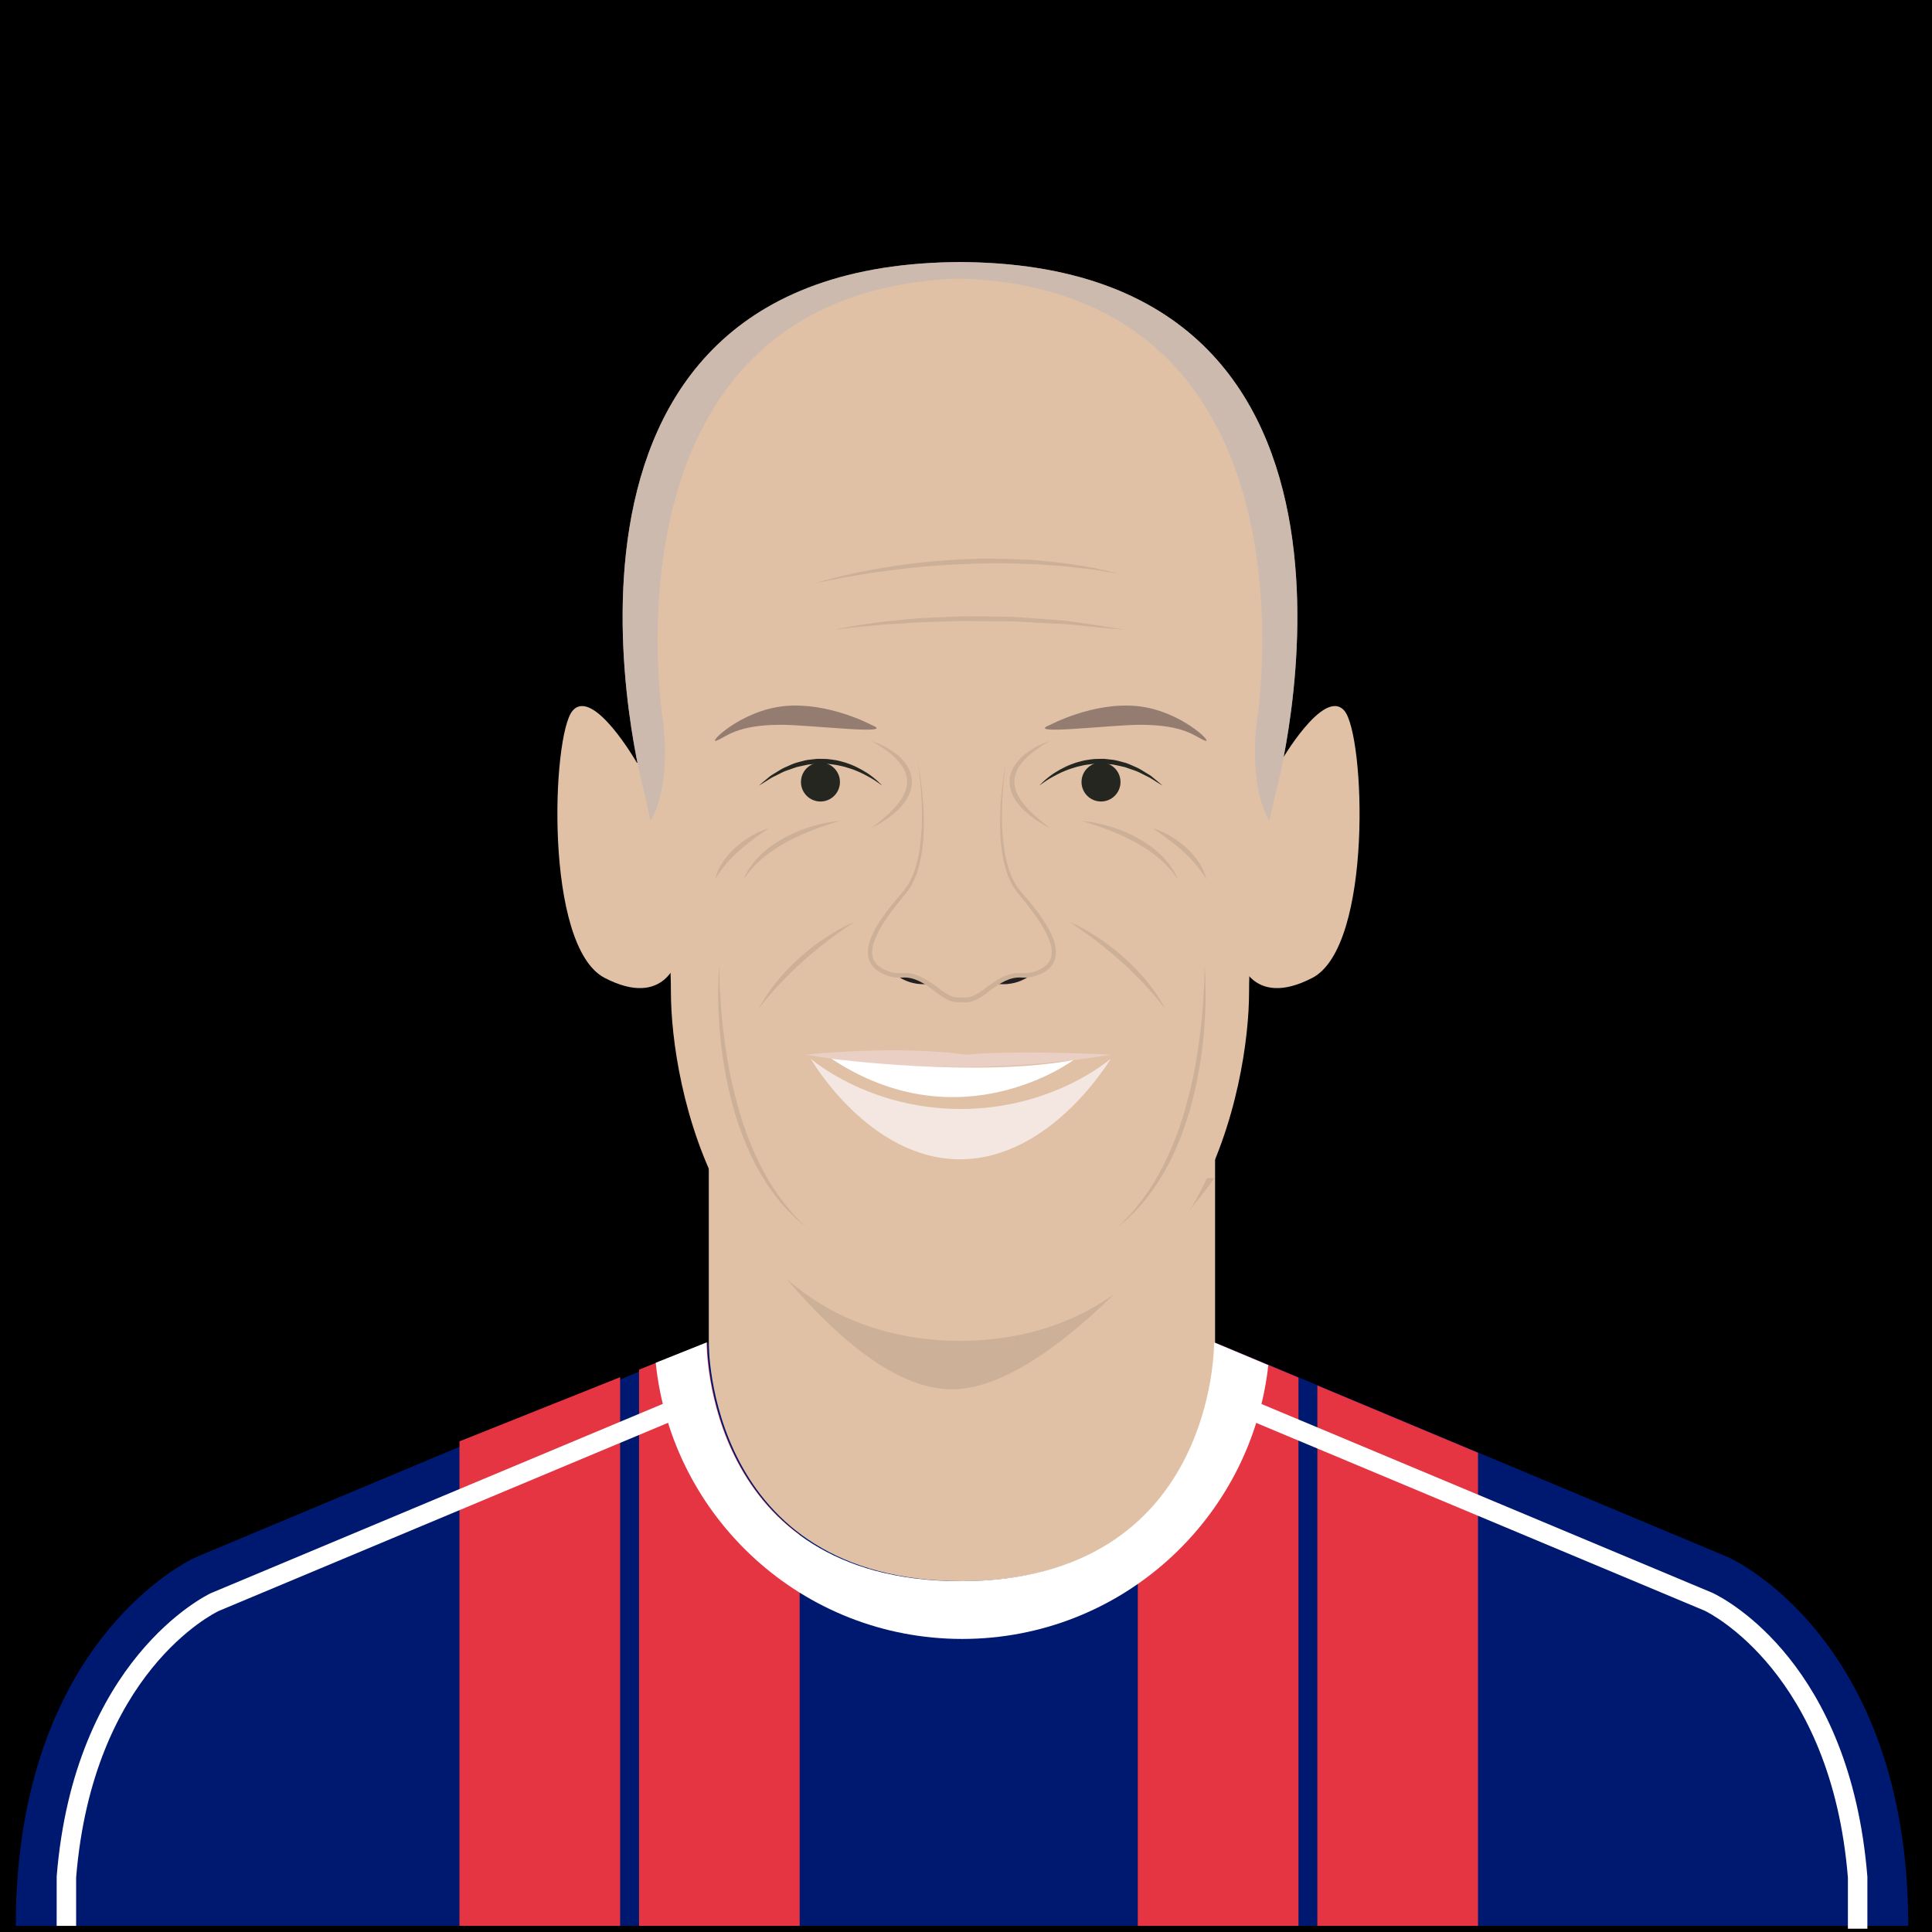
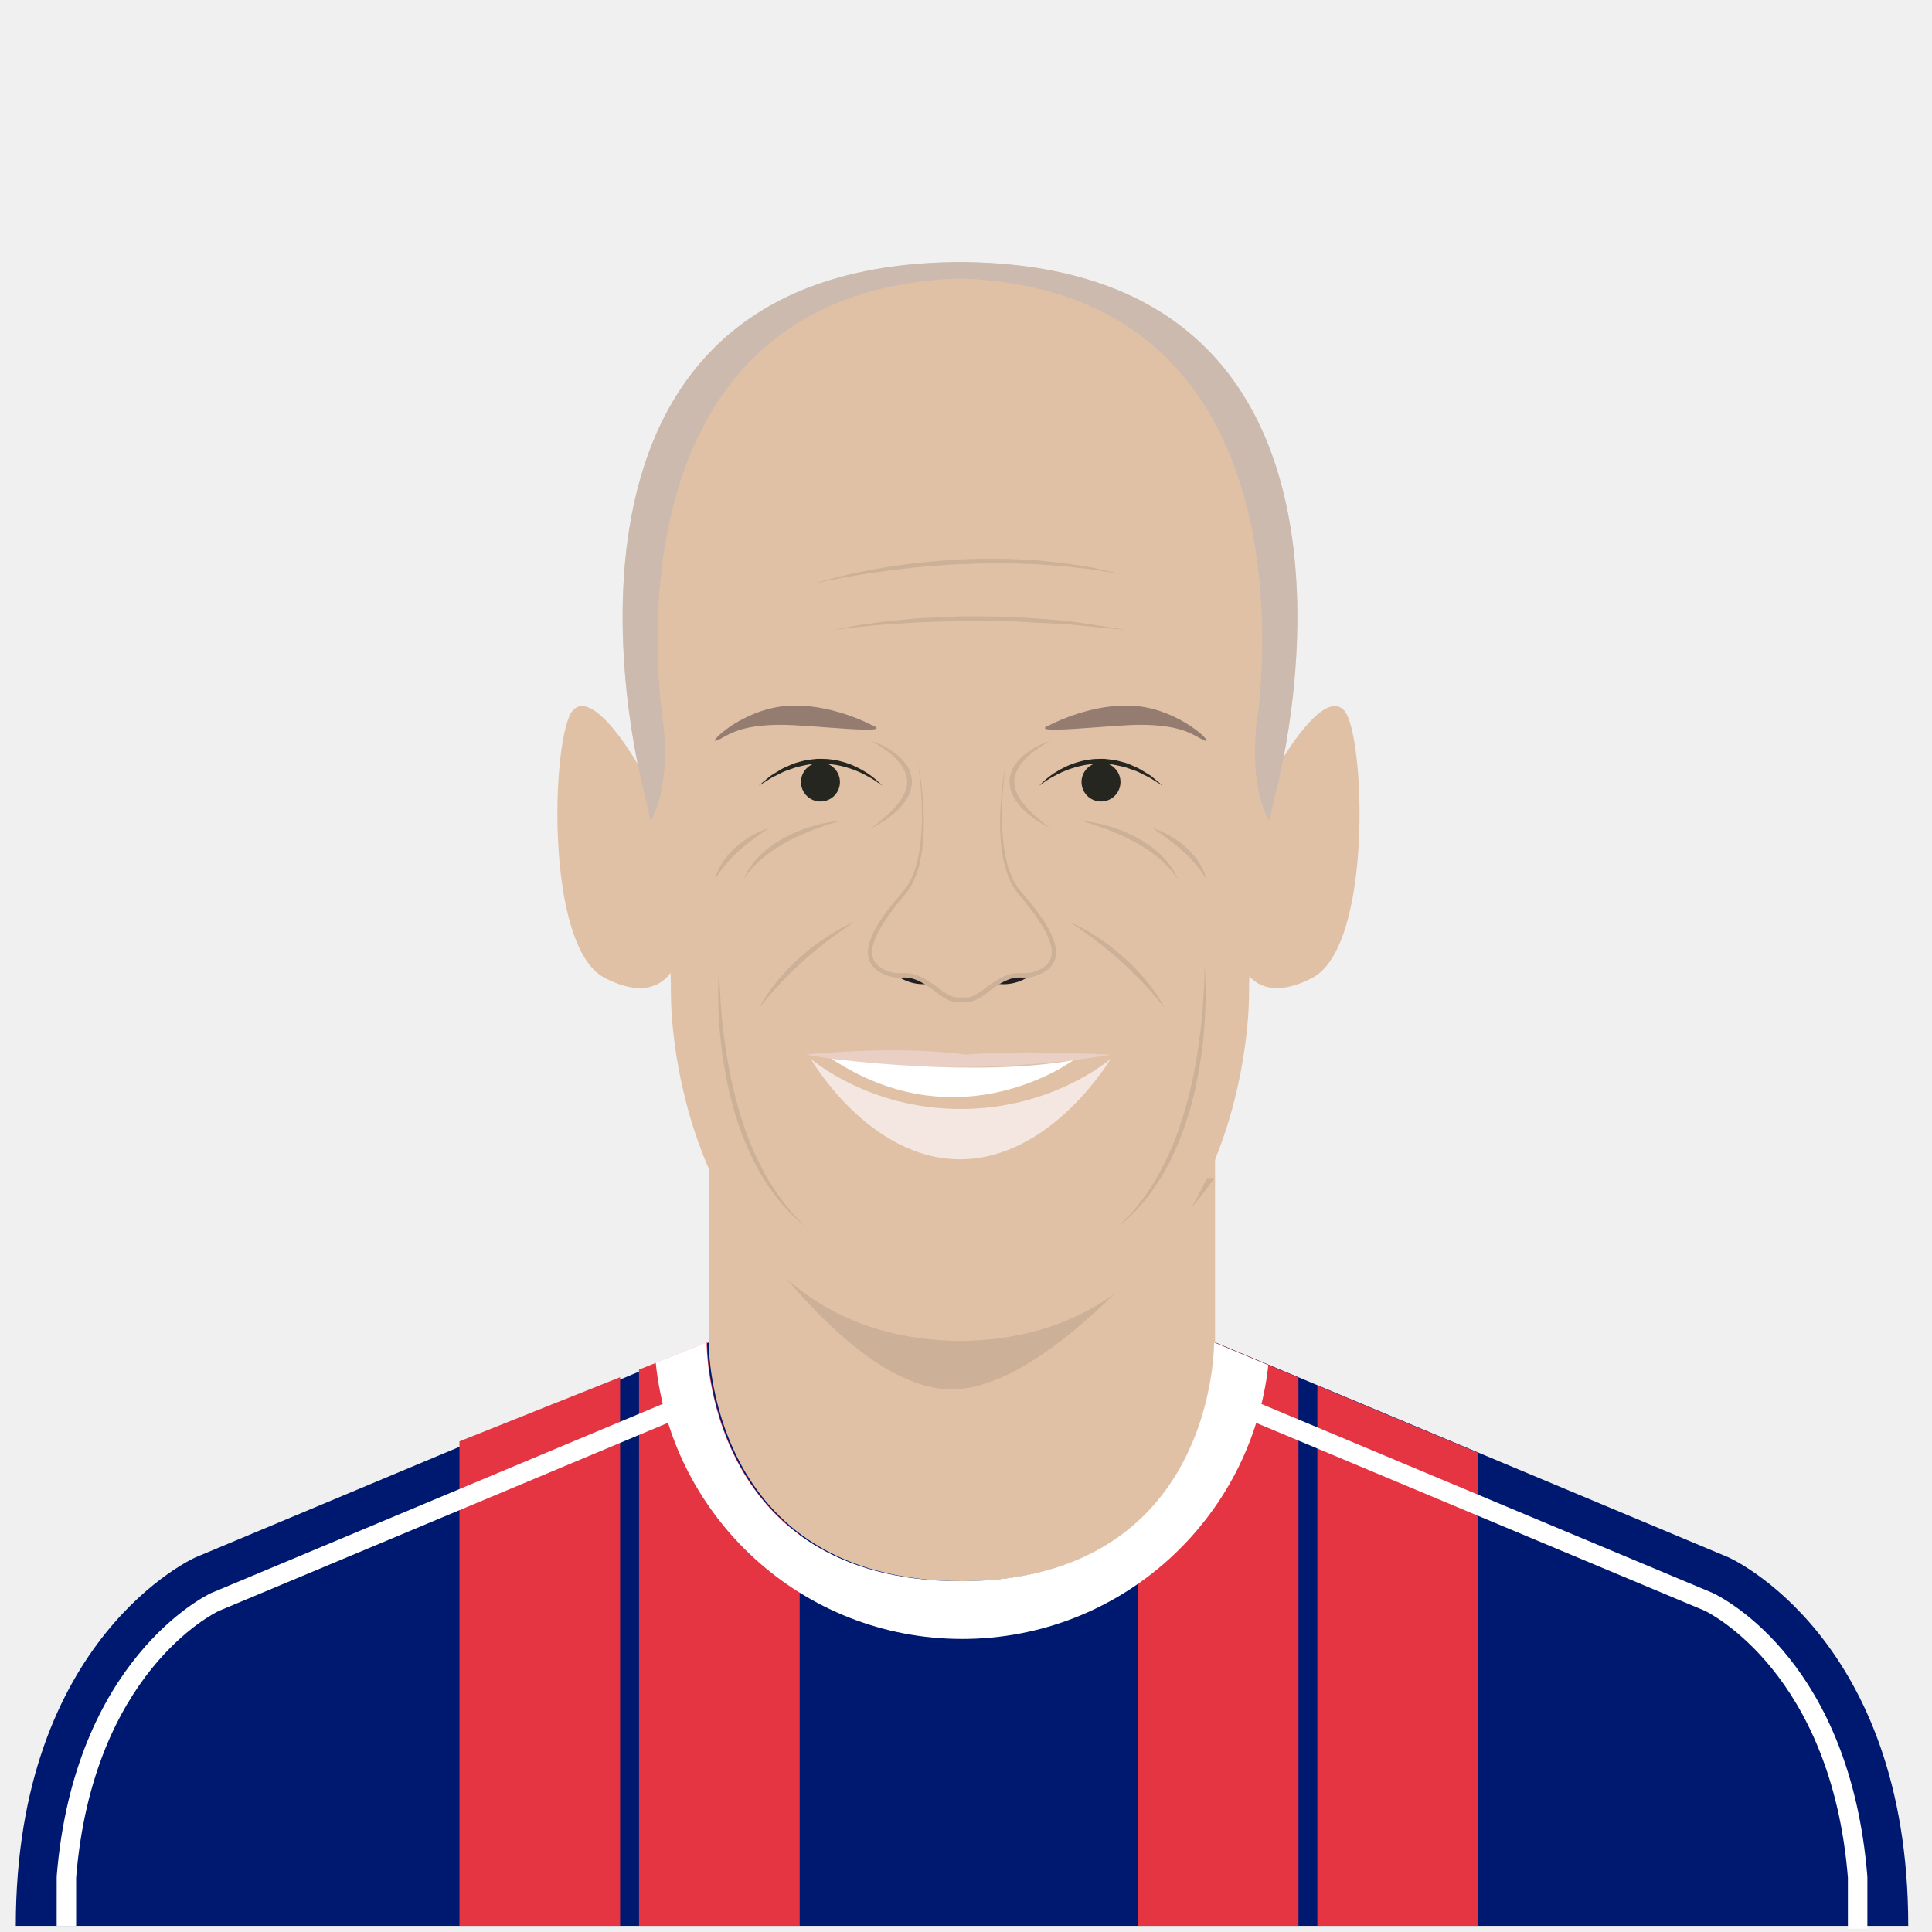
<svg xmlns="http://www.w3.org/2000/svg" xmlns:xlink="http://www.w3.org/1999/xlink" version="1.1" id="Layer_1" x="0px" y="0px" width="396.85px" height="396.851px" viewBox="0 0 396.85 396.851" enable-background="new 0 0 396.85 396.851" xml:space="preserve">
  <defs>
    <clipPath id="circle-clip">
      <circle stroke="#000000" stroke-miterlimit="10" cx="200" cy="200" r="175" />
    </clipPath>
  </defs>
  <g>
-     <rect width="400" height="400" class="player-bg" />
+     <rect width="400" height="400" class="player-bg" fill="rgba(0,0,0,0)" />
    <g>
      <rect x="145.595" y="201.51" fill="#E0C1A6" width="103.994" height="131.87" />
    </g>
    <g>
      <path fill="#001970" d="M197.519,324.786c52.613,0,52.119-49.037,52.119-49.037l105.406,44.142c0,0,36.928,16.228,36.928,75.697    H3.244c0-59.47,36.928-75.697,36.928-75.697l105.406-44.142c0,0-0.494,49.037,52.119,49.037" />
    </g>
    <g>
      <path fill="#CCB097" d="M146.729,242.347c0,0,26.006,43.033,48.736,43.033s54.002-43.384,54.002-43.384L146.729,242.347z" />
    </g>
    <g>
      <defs>
        <path id="SVGID_33_" d="M354.894,395.594v-75.703l-105.406-44.142c0,0,0.494,49.037-52.119,49.037     c-52.615,0-52.121-49.037-52.121-49.037L43.083,316.558v79.03" />
      </defs>
      <clipPath id="SVGID_2_">
        <use xlink:href="#SVGID_33_" overflow="visible" />
      </clipPath>
      <g clip-path="url(#SVGID_2_)">
        <g>
          <rect x="131.263" y="265.734" fill="#E53543" width="33" height="141.616" />
        </g>
        <g>
          <rect x="94.378" y="265.734" fill="#E53543" width="33" height="141.616" />
        </g>
        <g>
          <rect x="270.597" y="265.734" fill="#E53543" width="33" height="141.616" />
        </g>
        <g>
          <rect x="233.714" y="265.734" fill="#E53543" width="33" height="141.616" />
        </g>
      </g>
    </g>
    <g>
      <path fill="#FFFFFF" d="M249.386,275.749c0,0,0.494,49.037-52.119,49.037c-52.615,0-52.121-49.037-52.121-49.037l-10.455,4.176    c3.281,31.87,30.211,56.729,62.949,56.729c32.568,0,59.379-24.606,62.885-56.24L249.386,275.749z" />
    </g>
    <g>
      <path fill="#E0C1A6" d="M196.651,53.827c95.281,0,65.4,108.974,65.4,108.974s-5.48,22.412-5.48,40.975s-9.332,71.669-59.92,71.669    h1.08c-50.586,0-59.918-53.106-59.918-71.669s-5.48-40.975-5.48-40.975S102.45,53.827,197.731,53.827" />
    </g>
    <g>
      <path fill="#E0C1A6" d="M262.944,156.671c0,0,8.951-15.584,13.195-10.688c4.246,4.896,5.926,48.423-6.598,54.896    s-15.051-4.167-15.051-4.167l3.82-39.833L262.944,156.671z" />
    </g>
    <g>
      <path fill="#E0C1A6" d="M130.817,156.671c0,0-8.951-15.584-13.197-10.688c-4.244,4.896-5.924,48.423,6.6,54.896    s15.049-4.167,15.049-4.167l-3.82-39.833L130.817,156.671z" />
    </g>
    <g>
      <path fill="#262621" d="M213.491,161.381c0,0,0.275-0.343,0.844-0.856c0.275-0.27,0.646-0.551,1.055-0.898    c0.436-0.311,0.902-0.706,1.48-1.027c0.557-0.361,1.189-0.699,1.875-1.034c0.678-0.344,1.436-0.63,2.223-0.901    c0.809-0.208,1.629-0.499,2.51-0.584c0.436-0.055,0.873-0.148,1.316-0.172l1.342-0.035c0.223-0.002,0.447-0.012,0.67-0.004    l0.666,0.075c0.443,0.052,0.883,0.103,1.32,0.153c0.867,0.145,1.691,0.426,2.502,0.624c0.783,0.281,1.514,0.633,2.211,0.932    c0.697,0.303,1.281,0.737,1.855,1.06c0.57,0.334,1.088,0.646,1.484,1.013c0.412,0.339,0.771,0.635,1.068,0.879    c0.58,0.495,0.912,0.777,0.912,0.777s-0.373-0.226-1.027-0.621c-0.322-0.201-0.711-0.445-1.16-0.726    c-0.432-0.303-0.979-0.541-1.553-0.833c-0.586-0.268-1.18-0.646-1.877-0.883c-0.691-0.24-1.42-0.494-2.176-0.756    c-0.779-0.163-1.574-0.376-2.393-0.513c-0.414-0.042-0.83-0.084-1.25-0.127l-0.627-0.064c-0.211-0.004-0.422,0.01-0.633,0.013    l-1.266,0.016c-0.42,0.016-0.832,0.101-1.246,0.146c-0.83,0.073-1.623,0.3-2.4,0.472c-0.756,0.241-1.504,0.443-2.182,0.725    c-0.684,0.271-1.322,0.549-1.889,0.855c-0.582,0.279-1.08,0.6-1.547,0.846c-0.439,0.285-0.842,0.517-1.143,0.744    C213.829,161.101,213.491,161.381,213.491,161.381z" />
    </g>
    <g>
      <circle fill="#262621" cx="226.158" cy="160.632" r="4.003" />
    </g>
    <g opacity="0.6">
      <path fill="#60504D" d="M215.741,148.88c0,0,8.75-4.697,17.75-3.849s16,7.849,14,7.099s-4.018-3.25-13.25-3.25    C228.128,148.88,209.991,151.13,215.741,148.88z" />
    </g>
    <g>
      <path fill="#CCB097" d="M215.741,152.187c0,0-0.348,0.184-0.938,0.528c-0.596,0.333-1.408,0.877-2.34,1.558    c-0.928,0.686-1.945,1.587-2.781,2.707c-0.426,0.554-0.777,1.182-1.012,1.849c-0.232,0.665-0.371,1.378-0.299,2.088    c0.064,0.704,0.217,1.419,0.545,2.067c0.295,0.657,0.686,1.273,1.107,1.839c0.439,0.552,0.871,1.095,1.342,1.559    c0.443,0.487,0.92,0.897,1.35,1.287c0.43,0.391,0.857,0.713,1.213,1.028c0.357,0.316,0.695,0.555,0.967,0.765    c0.541,0.417,0.846,0.669,0.846,0.669s-0.35-0.176-0.953-0.507c-0.299-0.169-0.674-0.36-1.074-0.623    c-0.404-0.261-0.883-0.523-1.35-0.893c-0.473-0.358-0.996-0.734-1.502-1.199c-0.527-0.438-1.041-0.96-1.529-1.54    c-0.475-0.591-0.953-1.23-1.291-1.979c-0.379-0.725-0.584-1.564-0.668-2.408c-0.07-0.854,0.105-1.714,0.391-2.489    c0.285-0.784,0.738-1.465,1.227-2.055c0.979-1.194,2.154-1.997,3.158-2.63c1.016-0.627,1.934-1.004,2.57-1.267    C215.36,152.288,215.741,152.187,215.741,152.187z" />
    </g>
    <g>
      <path fill="#CCB097" d="M222.155,168.63c0,0,0.377,0.013,1.029,0.1c0.65,0.088,1.584,0.224,2.686,0.474    c0.547,0.14,1.15,0.262,1.768,0.462c0.623,0.18,1.279,0.378,1.941,0.633c0.67,0.23,1.346,0.517,2.029,0.814    c0.684,0.297,1.352,0.663,2.033,0.994c0.648,0.398,1.314,0.764,1.934,1.187c0.605,0.44,1.23,0.836,1.76,1.319    c0.535,0.476,1.086,0.893,1.512,1.396c0.438,0.488,0.891,0.91,1.215,1.383c0.34,0.46,0.637,0.89,0.896,1.269    c0.246,0.389,0.412,0.761,0.572,1.048c0.303,0.586,0.461,0.923,0.461,0.923s-0.236-0.297-0.627-0.82    c-0.199-0.258-0.41-0.591-0.707-0.931c-0.312-0.329-0.662-0.699-1.027-1.111c-0.361-0.416-0.848-0.779-1.297-1.219    c-0.443-0.448-1.016-0.806-1.543-1.244c-0.523-0.446-1.162-0.779-1.742-1.204c-0.604-0.397-1.256-0.74-1.885-1.117    c-0.658-0.331-1.299-0.695-1.959-0.995c-0.664-0.294-1.299-0.623-1.947-0.872c-0.637-0.271-1.258-0.523-1.855-0.746    c-0.592-0.236-1.166-0.42-1.688-0.617c-1.057-0.354-1.939-0.662-2.57-0.834C222.515,168.735,222.155,168.63,222.155,168.63z" />
    </g>
    <g>
      <path fill="#CCB097" d="M236.741,170.13c0,0,0.963,0.244,2.305,0.882c0.672,0.317,1.432,0.737,2.209,1.247    c0.781,0.504,1.568,1.115,2.314,1.775c0.729,0.679,1.434,1.39,1.996,2.141c0.293,0.364,0.561,0.729,0.779,1.101    c0.229,0.364,0.453,0.7,0.604,1.045c0.35,0.662,0.559,1.248,0.688,1.662c0.137,0.411,0.199,0.647,0.199,0.647    s-0.145-0.204-0.375-0.564c-0.113-0.18-0.25-0.397-0.408-0.646c-0.182-0.236-0.385-0.5-0.59-0.795    c-0.197-0.3-0.469-0.586-0.721-0.909c-0.248-0.326-0.549-0.64-0.848-0.972c-0.287-0.343-0.631-0.653-0.957-0.991    c-0.318-0.345-0.688-0.65-1.035-0.976c-0.701-0.647-1.447-1.247-2.156-1.803c-0.713-0.551-1.395-1.048-1.986-1.469    c-0.598-0.414-1.09-0.776-1.453-1.002C236.946,170.266,236.741,170.13,236.741,170.13z" />
    </g>
    <g>
      <path fill="#262621" d="M181.196,161.381c0,0-0.336-0.28-0.965-0.706c-0.303-0.228-0.703-0.459-1.143-0.744    c-0.469-0.246-0.965-0.566-1.547-0.846c-0.566-0.307-1.205-0.585-1.889-0.855c-0.678-0.281-1.428-0.483-2.184-0.725    c-0.777-0.172-1.568-0.398-2.4-0.472c-0.412-0.046-0.826-0.131-1.246-0.146l-1.264-0.016c-0.211-0.003-0.422-0.017-0.633-0.013    l-0.629,0.064c-0.418,0.043-0.836,0.085-1.248,0.127c-0.82,0.137-1.615,0.35-2.395,0.513c-0.754,0.262-1.482,0.516-2.174,0.756    c-0.697,0.237-1.291,0.615-1.877,0.883c-0.574,0.292-1.123,0.53-1.555,0.833c-0.447,0.28-0.838,0.524-1.158,0.726    c-0.654,0.396-1.027,0.621-1.027,0.621s0.33-0.282,0.912-0.777c0.295-0.244,0.654-0.54,1.068-0.879    c0.396-0.366,0.914-0.679,1.482-1.013c0.576-0.322,1.158-0.757,1.857-1.06c0.697-0.299,1.426-0.65,2.211-0.932    c0.809-0.198,1.635-0.479,2.5-0.624c0.438-0.051,0.879-0.102,1.322-0.153l0.664-0.075c0.225-0.008,0.447,0.002,0.672,0.004    l1.34,0.035c0.445,0.023,0.883,0.117,1.318,0.172c0.879,0.085,1.701,0.376,2.51,0.584c0.787,0.271,1.545,0.558,2.223,0.901    c0.686,0.335,1.318,0.673,1.875,1.034c0.578,0.321,1.045,0.717,1.479,1.027c0.41,0.348,0.779,0.629,1.055,0.898    C180.923,161.038,181.196,161.381,181.196,161.381z" />
    </g>
    <g>
      <circle fill="#262621" cx="168.53" cy="160.632" r="4.004" />
    </g>
    <g opacity="0.6">
      <path fill="#60504D" d="M178.946,148.88c0,0-8.75-4.697-17.75-3.849s-16,7.849-14,7.099c2.002-0.75,4.018-3.25,13.25-3.25    C166.56,148.88,184.696,151.13,178.946,148.88z" />
    </g>
    <g>
      <path fill="#CCB097" d="M178.946,152.187c0,0,0.381,0.102,1.023,0.354c0.635,0.263,1.555,0.64,2.57,1.267    c1.004,0.633,2.18,1.436,3.156,2.63c0.488,0.59,0.943,1.271,1.227,2.055c0.285,0.775,0.463,1.636,0.391,2.489    c-0.082,0.844-0.289,1.684-0.666,2.408c-0.338,0.748-0.818,1.388-1.293,1.979c-0.486,0.58-1,1.103-1.527,1.54    c-0.506,0.465-1.029,0.841-1.504,1.199c-0.465,0.369-0.945,0.632-1.348,0.893c-0.402,0.263-0.775,0.454-1.074,0.623    c-0.604,0.331-0.955,0.507-0.955,0.507s0.305-0.252,0.848-0.669c0.27-0.21,0.609-0.448,0.967-0.765    c0.355-0.315,0.781-0.638,1.211-1.028c0.43-0.39,0.906-0.8,1.352-1.287c0.471-0.464,0.9-1.007,1.342-1.559    c0.422-0.565,0.811-1.182,1.105-1.839c0.33-0.648,0.48-1.363,0.547-2.067c0.072-0.71-0.066-1.423-0.299-2.088    c-0.234-0.667-0.586-1.295-1.014-1.849c-0.834-1.12-1.852-2.021-2.779-2.707c-0.934-0.681-1.744-1.225-2.34-1.558    C179.296,152.37,178.946,152.187,178.946,152.187z" />
    </g>
    <g>
      <path fill="#CCB097" d="M172.534,168.63c0,0-0.359,0.105-0.99,0.289c-0.629,0.172-1.512,0.48-2.568,0.834    c-0.523,0.197-1.096,0.381-1.689,0.617c-0.596,0.223-1.217,0.475-1.855,0.746c-0.646,0.249-1.283,0.578-1.945,0.872    c-0.662,0.3-1.301,0.664-1.959,0.995c-0.629,0.377-1.283,0.72-1.885,1.117c-0.582,0.425-1.221,0.758-1.744,1.204    c-0.525,0.438-1.1,0.796-1.541,1.244c-0.449,0.439-0.936,0.803-1.297,1.219c-0.365,0.412-0.715,0.782-1.027,1.111    c-0.297,0.34-0.508,0.673-0.709,0.931c-0.389,0.523-0.627,0.82-0.627,0.82s0.158-0.337,0.463-0.923    c0.16-0.287,0.324-0.659,0.572-1.048c0.26-0.379,0.557-0.809,0.895-1.269c0.326-0.473,0.779-0.895,1.215-1.383    c0.428-0.503,0.979-0.92,1.514-1.396c0.529-0.483,1.152-0.879,1.76-1.319c0.619-0.423,1.285-0.788,1.934-1.187    c0.682-0.331,1.35-0.697,2.033-0.994c0.684-0.298,1.359-0.584,2.029-0.814c0.662-0.255,1.318-0.453,1.941-0.633    c0.617-0.2,1.219-0.322,1.766-0.462c1.104-0.25,2.037-0.386,2.688-0.474C172.157,168.643,172.534,168.63,172.534,168.63z" />
    </g>
    <g>
      <path fill="#CCB097" d="M157.946,170.13c0,0-0.205,0.136-0.562,0.373c-0.363,0.226-0.857,0.588-1.453,1.002    c-0.592,0.421-1.273,0.918-1.986,1.469c-0.709,0.556-1.455,1.155-2.156,1.803c-0.35,0.325-0.719,0.631-1.035,0.976    c-0.326,0.338-0.67,0.648-0.957,0.991c-0.299,0.332-0.6,0.646-0.848,0.972c-0.252,0.323-0.523,0.609-0.721,0.909    c-0.205,0.295-0.408,0.559-0.59,0.795c-0.158,0.249-0.295,0.467-0.408,0.646c-0.23,0.36-0.377,0.564-0.377,0.564    s0.064-0.236,0.201-0.647c0.129-0.414,0.338-1,0.688-1.662c0.15-0.345,0.375-0.681,0.604-1.045    c0.219-0.371,0.484-0.736,0.779-1.101c0.561-0.751,1.268-1.462,1.996-2.141c0.746-0.66,1.531-1.271,2.314-1.775    c0.777-0.51,1.537-0.93,2.207-1.247C156.983,170.374,157.946,170.13,157.946,170.13z" />
    </g>
    <g>
      <path fill="#CCB097" d="M167.241,119.88c0,0,0.941-0.317,2.621-0.771c0.838-0.229,1.861-0.487,3.039-0.776    c1.178-0.274,2.508-0.602,3.973-0.874c1.461-0.306,3.053-0.581,4.736-0.872c1.686-0.293,3.471-0.542,5.32-0.783    c1.855-0.182,3.768-0.448,5.723-0.576c1.953-0.153,3.938-0.317,5.928-0.376c0.996-0.031,1.99-0.062,2.98-0.092    c0.992,0.005,1.98,0.01,2.961,0.016c1.959-0.021,3.887,0.073,5.75,0.166c0.932,0.055,1.852,0.057,2.744,0.154    c0.895,0.091,1.768,0.181,2.619,0.268s1.678,0.172,2.479,0.254c0.799,0.098,1.564,0.231,2.303,0.338    c1.475,0.224,2.826,0.43,4.018,0.648c1.184,0.26,2.215,0.486,3.064,0.672c1.695,0.386,2.662,0.605,2.662,0.605    s-0.98-0.15-2.697-0.414c-0.857-0.138-1.896-0.305-3.088-0.496c-1.201-0.136-2.553-0.289-4.029-0.457    c-0.738-0.081-1.504-0.188-2.301-0.257c-0.799-0.054-1.625-0.109-2.473-0.167c-1.697-0.123-3.484-0.241-5.338-0.282    c-1.854-0.07-3.768-0.143-5.715-0.1c-0.975,0.006-1.955,0.013-2.939,0.019c-0.984,0.041-1.973,0.082-2.961,0.123    c-1.977,0.035-3.951,0.176-5.893,0.307c-1.945,0.105-3.85,0.348-5.697,0.508c-1.84,0.237-3.627,0.405-5.311,0.641    c-1.686,0.232-3.281,0.451-4.744,0.706c-2.934,0.477-5.371,0.927-7.068,1.286C168.208,119.647,167.241,119.88,167.241,119.88z" />
    </g>
    <g>
      <path fill="#CCB097" d="M171.241,129.38c0,0,0.23-0.05,0.662-0.145c0.43-0.098,1.064-0.224,1.877-0.366    c0.812-0.135,1.795-0.349,2.934-0.503c1.137-0.161,2.42-0.344,3.82-0.542c1.4-0.208,2.93-0.308,4.541-0.481    c1.615-0.133,3.312-0.387,5.082-0.42c1.768-0.078,3.592-0.159,5.447-0.241c1.855-0.118,3.742-0.09,5.629-0.083    c1.887,0.028,3.773,0.057,5.631,0.084c1.857,0.012,3.678,0.222,5.443,0.318c1.766,0.113,3.469,0.258,5.084,0.39    c1.617,0.093,3.133,0.337,4.533,0.539c2.801,0.396,5.125,0.787,6.754,1.032c1.625,0.266,2.555,0.418,2.555,0.418    s-0.939-0.082-2.582-0.226c-1.641-0.165-3.984-0.358-6.787-0.665c-1.4-0.15-2.916-0.339-4.533-0.372    c-1.615-0.071-3.316-0.142-5.072-0.251c-1.76-0.074-3.572-0.261-5.422-0.251c-1.848-0.006-3.727-0.012-5.604-0.018    c-1.879-0.03-3.756-0.081-5.604,0.015c-1.848,0.06-3.666,0.118-5.426,0.175c-1.762,0.03-3.457,0.203-5.07,0.28    c-1.609,0.114-3.139,0.158-4.539,0.314c-1.404,0.129-2.693,0.247-3.834,0.352c-1.145,0.087-2.129,0.24-2.949,0.327    C172.175,129.238,171.241,129.38,171.241,129.38z" />
    </g>
    <g>
      <path fill="#E9CFC4" d="M165.456,216.63c0,0,18.285-2,33.035,0c0,0,8.084-1,29.668,0    C228.159,216.63,198.419,222.38,165.456,216.63z" />
    </g>
    <g>
      <path fill="#F4E6E1" d="M166.526,217.464c0,0,11.865,20.666,30.666,20.666c18.799,0,30.967-20.666,30.967-20.666    s-11.715,10.333-30.816,10.333S166.526,217.464,166.526,217.464z" />
    </g>
    <g>
      <path fill="#FFFFFF" d="M170.778,217.464c0,0,29.684,3.928,49.699,0.297C220.478,217.761,197.313,235.048,170.778,217.464z" />
    </g>
    <g>
      <path fill="#CCB097" d="M175.491,189.38c0,0-1.418,0.895-3.439,2.359c-1.027,0.709-2.166,1.615-3.393,2.57    c-1.207,0.981-2.502,2.017-3.717,3.141c-1.25,1.089-2.434,2.248-3.523,3.354c-0.553,0.546-1.061,1.098-1.549,1.618    c-0.496,0.513-0.947,1.016-1.34,1.498c-0.408,0.473-0.783,0.906-1.113,1.29c-0.316,0.397-0.594,0.744-0.82,1.029    c-0.467,0.566-0.732,0.89-0.732,0.89s0.199-0.367,0.572-1c0.373-0.631,0.895-1.547,1.652-2.557    c0.357-0.521,0.77-1.066,1.227-1.625c0.451-0.566,0.914-1.176,1.461-1.746c0.535-0.58,1.066-1.202,1.674-1.769    c0.588-0.585,1.191-1.173,1.826-1.728c0.623-0.566,1.273-1.102,1.918-1.623c0.631-0.538,1.309-0.996,1.936-1.475    c1.283-0.918,2.531-1.699,3.617-2.34c1.076-0.652,2.033-1.098,2.688-1.425C175.099,189.528,175.491,189.38,175.491,189.38z" />
    </g>
    <g>
      <path fill="#CCB097" d="M147.741,198.255c0,0-0.006,0.917,0.035,2.518c0.031,1.601,0.16,3.885,0.365,6.615    c0.209,2.732,0.6,5.905,1.121,9.283c0.275,1.687,0.578,3.426,0.965,5.178c0.363,1.755,0.82,3.519,1.312,5.27    c0.477,1.756,1.021,3.491,1.617,5.179c0.613,1.681,1.26,3.32,1.979,4.864c0.359,0.772,0.711,1.533,1.092,2.258    c0.371,0.731,0.727,1.451,1.129,2.121c0.754,1.367,1.562,2.607,2.34,3.727c0.4,0.552,0.787,1.08,1.152,1.584    c0.391,0.484,0.76,0.945,1.107,1.378c0.697,0.865,1.389,1.546,1.918,2.147c1.148,1.116,1.803,1.754,1.803,1.754    s-0.713-0.572-1.938-1.614c-0.566-0.567-1.307-1.212-2.062-2.04c-0.377-0.416-0.779-0.857-1.203-1.323    c-0.402-0.483-0.801-1.012-1.232-1.554c-0.83-1.104-1.695-2.33-2.514-3.688c-0.84-1.346-1.646-2.814-2.377-4.382    c-0.75-1.56-1.428-3.215-2.07-4.912c-0.625-1.704-1.201-3.456-1.703-5.229c-0.475-1.78-0.916-3.569-1.262-5.349    c-0.367-1.773-0.652-3.534-0.91-5.238c-0.488-3.415-0.695-6.629-0.822-9.378c-0.115-2.753-0.051-5.048-0.002-6.651    C147.647,199.167,147.741,198.255,147.741,198.255z" />
    </g>
    <g>
      <path fill="#CCB097" d="M219.677,189.38c0,0,0.393,0.148,1.057,0.464c0.654,0.327,1.611,0.772,2.689,1.425    c1.084,0.641,2.334,1.422,3.617,2.34c0.625,0.479,1.303,0.937,1.934,1.475c0.645,0.521,1.295,1.057,1.92,1.623    c0.633,0.555,1.236,1.143,1.824,1.728c0.607,0.566,1.139,1.188,1.674,1.769c0.547,0.57,1.01,1.18,1.461,1.746    c0.457,0.559,0.871,1.104,1.229,1.625c0.756,1.01,1.277,1.926,1.65,2.557c0.373,0.633,0.574,1,0.574,1s-0.268-0.323-0.734-0.89    c-0.227-0.285-0.502-0.632-0.818-1.029c-0.332-0.384-0.707-0.817-1.115-1.29c-0.393-0.482-0.844-0.985-1.34-1.498    c-0.488-0.521-0.996-1.072-1.549-1.618c-1.09-1.106-2.273-2.266-3.521-3.354c-1.217-1.124-2.512-2.159-3.717-3.141    c-1.227-0.955-2.367-1.861-3.393-2.57C221.095,190.274,219.677,189.38,219.677,189.38z" />
    </g>
    <g>
      <path fill="#CCB097" d="M247.427,198.255c0,0,0.094,0.912,0.16,2.516c0.049,1.604,0.115,3.898-0.002,6.651    c-0.125,2.749-0.334,5.963-0.822,9.378c-0.258,1.704-0.541,3.465-0.91,5.238c-0.346,1.779-0.785,3.568-1.262,5.349    c-0.5,1.773-1.078,3.525-1.703,5.229c-0.643,1.697-1.32,3.353-2.068,4.912c-0.732,1.567-1.539,3.036-2.377,4.382    c-0.818,1.358-1.686,2.585-2.516,3.688c-0.43,0.542-0.828,1.07-1.232,1.554c-0.424,0.466-0.826,0.907-1.203,1.323    c-0.756,0.828-1.496,1.473-2.062,2.04c-1.225,1.042-1.938,1.614-1.938,1.614s0.656-0.638,1.803-1.754    c0.529-0.602,1.221-1.282,1.918-2.147c0.348-0.433,0.719-0.894,1.107-1.378c0.367-0.504,0.752-1.032,1.152-1.584    c0.779-1.119,1.586-2.359,2.342-3.727c0.4-0.67,0.756-1.39,1.127-2.121c0.381-0.725,0.732-1.485,1.092-2.258    c0.719-1.544,1.365-3.184,1.979-4.864c0.596-1.688,1.141-3.423,1.619-5.179c0.49-1.751,0.947-3.515,1.311-5.27    c0.387-1.752,0.689-3.491,0.967-5.178c0.52-3.378,0.91-6.551,1.119-9.283c0.205-2.73,0.336-5.015,0.367-6.615    C247.433,199.172,247.427,198.255,247.427,198.255z" />
    </g>
    <g>
      <defs>
        <path id="SVGID_35_" d="M196.651,53.827c95.281,0,65.4,108.974,65.4,108.974s-5.48,22.412-5.48,40.975     s-17.266,71.669-59.92,71.669h1.08c-41.867,0-59.918-53.106-59.918-71.669s-5.48-40.975-5.48-40.975     S102.45,53.827,197.731,53.827" />
      </defs>
      <clipPath id="SVGID_4_">
        <use xlink:href="#SVGID_35_" overflow="visible" />
      </clipPath>
      <g opacity="0.6" clip-path="url(#SVGID_4_)">
        <path fill="#BDB5B3" d="M133.616,168.63c4.375-7.5,2.625-20.072,2.625-20.072s-14.607-87.583,59.506-91.305h2.869     c74.113,3.722,59.504,91.305,59.504,91.305s-1.748,12.572,2.625,20.072l8.496-3.994l4.5-58.506l-21.75-42.25l-44-14.5l-28.5,1.25     l-40.223,13.5l-14.527,25.5l-1.5,39.75l4.652,39.25H133.616z" />
      </g>
    </g>
    <g>
      <path fill="#231F20" d="M184.177,200.347c0,0,3.836,3.283,9.451,1.033l-4.727-3.125L184.177,200.347z" />
    </g>
    <g>
      <path fill="#231F20" d="M211.628,200.347c0,0-3.838,3.283-9.451,1.033l4.725-3.125L211.628,200.347z" />
    </g>
    <g>
      <path fill="#E0C1A6" d="M206.69,156.344c0,0-3.75,19.536,2.75,27.036s10.553,14.478,2.852,16.75    c-2.836,0.837-3.666-1.203-9.102,2.839c0,0-2.75,2.411-4.5,2.411h-2.199c-1.75,0-4.5-2.411-4.5-2.411    c-5.434-4.042-6.264-2.002-9.1-2.839c-7.701-2.272-3.65-9.25,2.85-16.75s2.75-27.036,2.75-27.036" />
    </g>
    <g>
      <path fill="#CCB097" d="M206.69,156.344c-0.383,2.415-0.623,4.851-0.775,7.286c-0.141,2.437-0.172,4.881-0.01,7.31    c0.162,2.426,0.49,4.849,1.178,7.163c0.346,1.154,0.803,2.273,1.393,3.308c0.576,1.042,1.377,1.918,2.186,2.856    c0.795,0.933,1.572,1.895,2.318,2.873c0.736,0.988,1.447,2.001,2.08,3.073c0.639,1.066,1.17,2.212,1.557,3.427    c0.344,1.215,0.473,2.625-0.1,3.888c-0.57,1.271-1.746,2.073-2.902,2.597l-0.898,0.333l-0.225,0.083l-0.057,0.021l-0.014,0.005    l-0.055,0.014l-0.027,0.005l-0.113,0.023l-0.449,0.091c-0.283,0.077-0.623,0.097-0.967,0.105c-0.355,0.022-0.65,0.006-0.959-0.004    c-1.203-0.08-2.277,0.185-3.346,0.672c-0.512,0.296-1.057,0.514-1.543,0.869l-1.482,1.015l0.029-0.024    c-0.422,0.356-0.834,0.686-1.279,0.994c-0.439,0.313-0.895,0.607-1.385,0.863c-0.25,0.123-0.48,0.269-0.76,0.356    c-0.275,0.09-0.518,0.226-0.842,0.253c-0.309,0.052-0.623,0.094-0.867,0.079l-0.785,0.003l-0.785-0.002h-0.195h-0.098    l-0.092-0.006l-0.023-0.004l-0.049-0.007l-0.389-0.059c-0.242-0.012-0.561-0.155-0.844-0.25c-0.311-0.099-0.525-0.239-0.777-0.362    c-0.492-0.256-0.947-0.551-1.385-0.864c-0.445-0.309-0.859-0.638-1.281-0.994l0.031,0.024l-1.482-1.015    c-0.488-0.355-1.031-0.573-1.543-0.869c-1.07-0.487-2.143-0.752-3.348-0.671c-0.307,0.009-0.607,0.025-0.941,0.004    c-0.324-0.007-0.65-0.021-0.975-0.104l-0.486-0.1l-0.121-0.025l-0.031-0.007l-0.059-0.018l-0.053-0.02l-0.215-0.08l-0.859-0.318    c-1.178-0.528-2.359-1.339-2.926-2.606c-0.572-1.263-0.443-2.673-0.098-3.888c0.385-1.216,0.918-2.359,1.555-3.428    c0.633-1.072,1.344-2.085,2.08-3.072c0.748-0.981,1.52-1.938,2.316-2.873c0.805-0.931,1.621-1.829,2.188-2.857    c0.59-1.033,1.047-2.153,1.393-3.308c0.689-2.314,1.014-4.736,1.178-7.162c0.162-2.429,0.131-4.873-0.01-7.31    c-0.15-2.436-0.391-4.871-0.775-7.286c0.477,2.399,0.807,4.829,1.02,7.269c0.207,2.44,0.307,4.895,0.211,7.351    c-0.084,2.454-0.396,4.915-1.055,7.306c-0.336,1.192-0.787,2.362-1.391,3.461c-0.602,1.131-1.434,2.065-2.207,2.997    c-0.775,0.939-1.523,1.897-2.24,2.875c-0.709,0.983-1.389,1.987-1.98,3.032c-0.607,1.037-1.104,2.126-1.451,3.242    c-0.312,1.117-0.385,2.303,0.072,3.284c0.451,0.995,1.412,1.661,2.436,2.126l0.861,0.314l0.217,0.078l0.053,0.02l0.014,0.005    c-0.055-0.02-0.008-0.004-0.018-0.008l0.027,0.005l0.104,0.02l0.412,0.08c0.27,0.074,0.557,0.083,0.844,0.086    c0.277,0.02,0.586,0.002,0.891-0.009c0.613-0.019,1.281-0.015,1.926,0.125c0.332,0.032,0.633,0.157,0.939,0.261    c0.299,0.119,0.631,0.186,0.9,0.352c0.549,0.309,1.148,0.556,1.654,0.918l1.551,1.049l0.004,0.004l0.025,0.021    c0.381,0.316,0.789,0.64,1.205,0.924c0.414,0.293,0.844,0.565,1.281,0.79c0.217,0.105,0.449,0.246,0.645,0.301    c0.213,0.062,0.365,0.182,0.652,0.199l0.389,0.057l0.047,0.007l0.025,0.003l0.002,0.001c0.016,0.001-0.121-0.009-0.062-0.005    h0.006h0.014h0.098h0.195l0.785-0.002l0.785,0.003c0.283,0.017,0.486-0.028,0.693-0.06c0.207-0.002,0.436-0.127,0.656-0.195    c0.225-0.064,0.441-0.201,0.662-0.307c0.438-0.226,0.867-0.498,1.281-0.791c0.418-0.284,0.824-0.607,1.205-0.924l0.025-0.021    l0.004-0.003l1.551-1.048c0.506-0.363,1.105-0.611,1.654-0.919c0.27-0.165,0.602-0.231,0.9-0.351    c0.307-0.105,0.607-0.229,0.939-0.262c0.645-0.14,1.312-0.144,1.926-0.125c0.303,0.011,0.617,0.027,0.875,0.01    c0.268-0.002,0.539-0.004,0.85-0.085l0.449-0.089l0.113-0.021l0.027-0.006c-0.012,0.004,0.051-0.012-0.025,0.007l0.014-0.005    l0.051-0.019l0.205-0.075l0.824-0.299c1.045-0.47,2.012-1.145,2.457-2.135c0.457-0.982,0.385-2.168,0.072-3.285    c-0.348-1.117-0.846-2.205-1.451-3.243c-0.592-1.046-1.27-2.049-1.979-3.032c-0.721-0.979-1.463-1.933-2.238-2.873    c-0.771-0.925-1.617-1.882-2.209-2.998c-0.604-1.1-1.055-2.269-1.391-3.461c-0.66-2.391-0.973-4.852-1.057-7.306    c-0.096-2.456,0.004-4.91,0.211-7.351C205.886,161.173,206.214,158.743,206.69,156.344z" />
    </g>
    <g>
      <path fill="#FFFFFF" d="M383.577,396.177h-4v-10.508c-3.418-41.911-28.369-54.314-29.43-54.822l-93.193-39.024l1.545-3.689    l93.285,39.065c2.965,1.416,28.27,14.735,31.787,58.229l0.006,0.161V396.177z M15.638,395.588h-4l0.006-10.161    c3.594-44.424,30.52-57.633,31.664-58.174l93.409-39.12l1.545,3.689l-93.327,39.084c-0.977,0.464-25.863,12.682-29.297,54.763    V395.588z" />
    </g>
  </g>
</svg>
